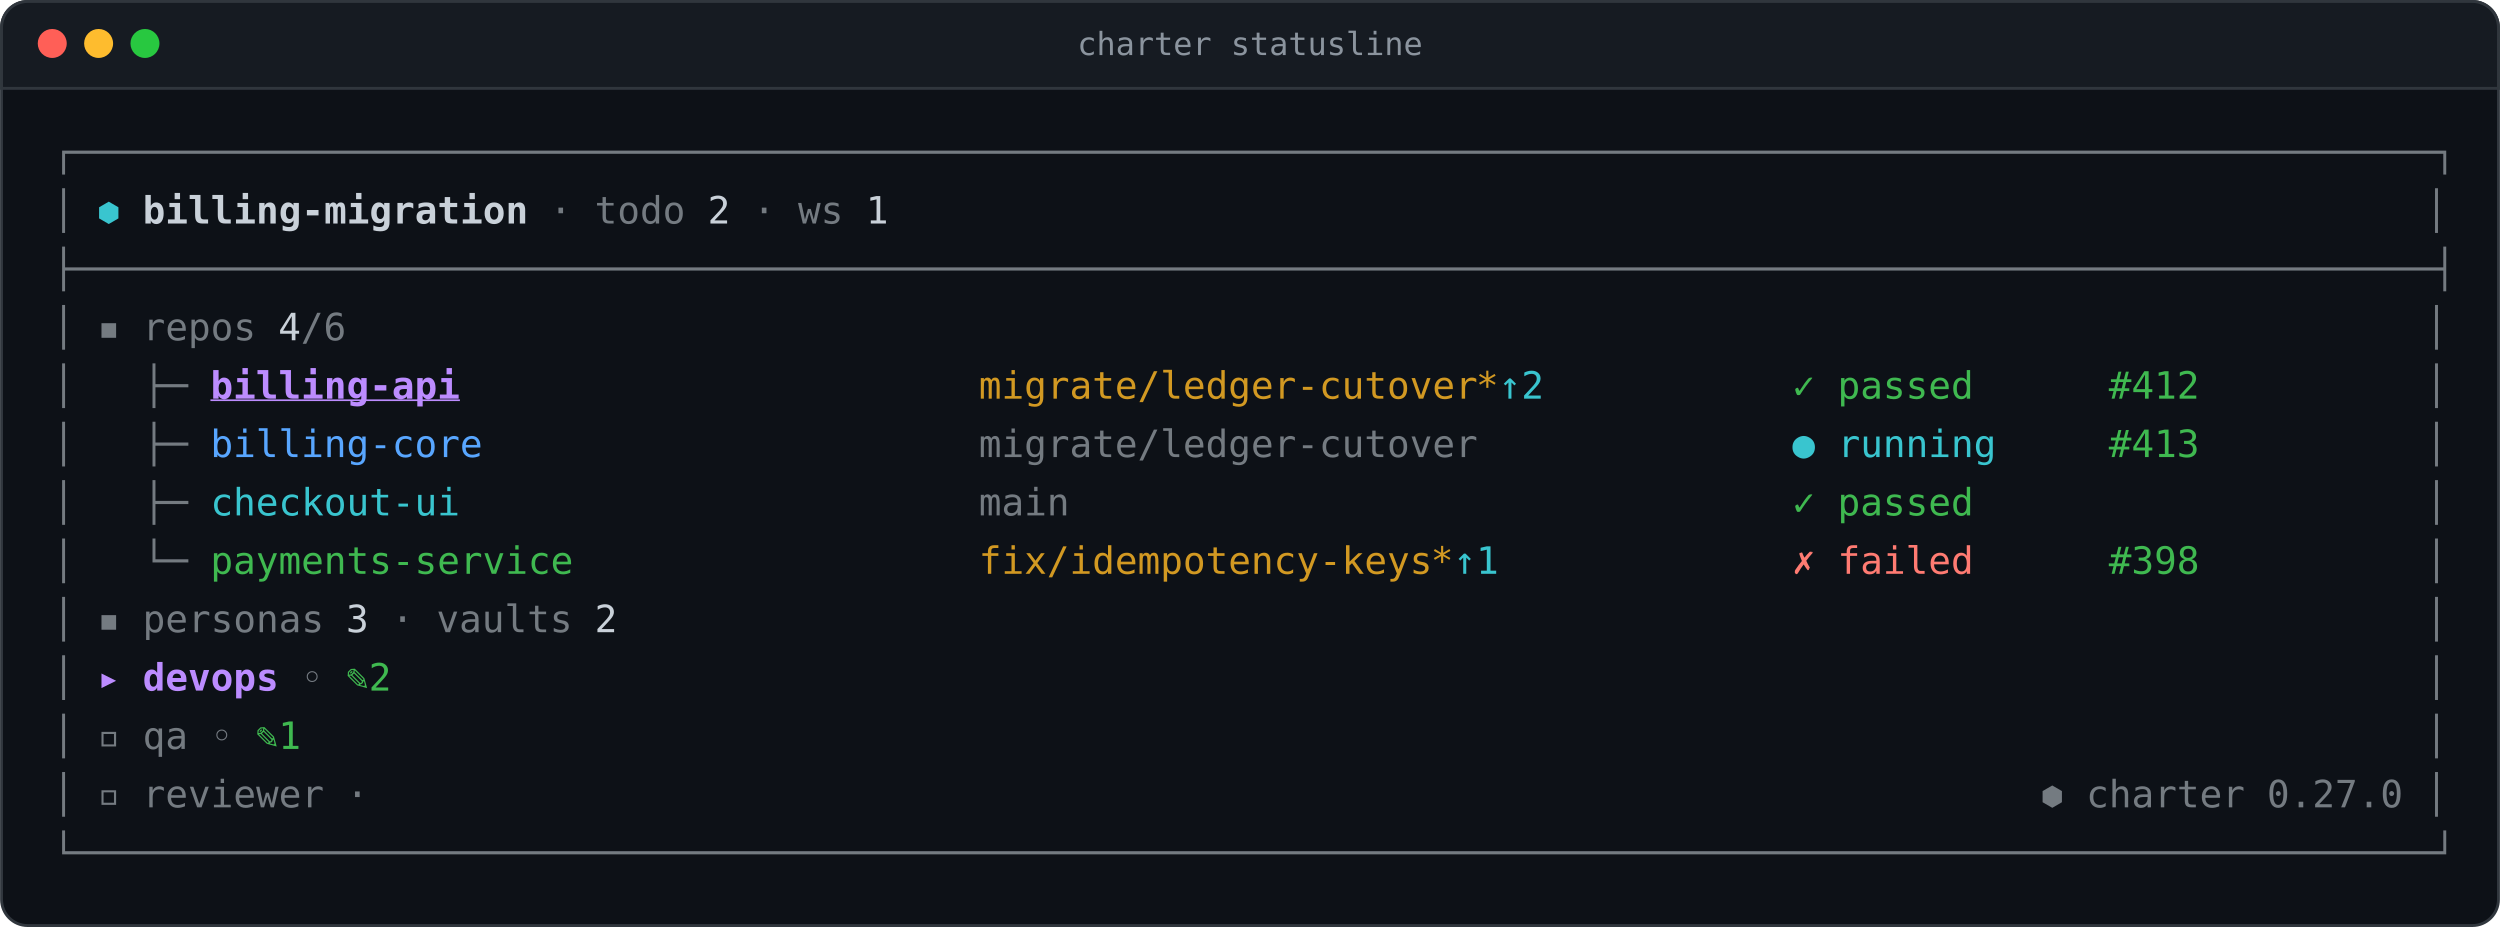
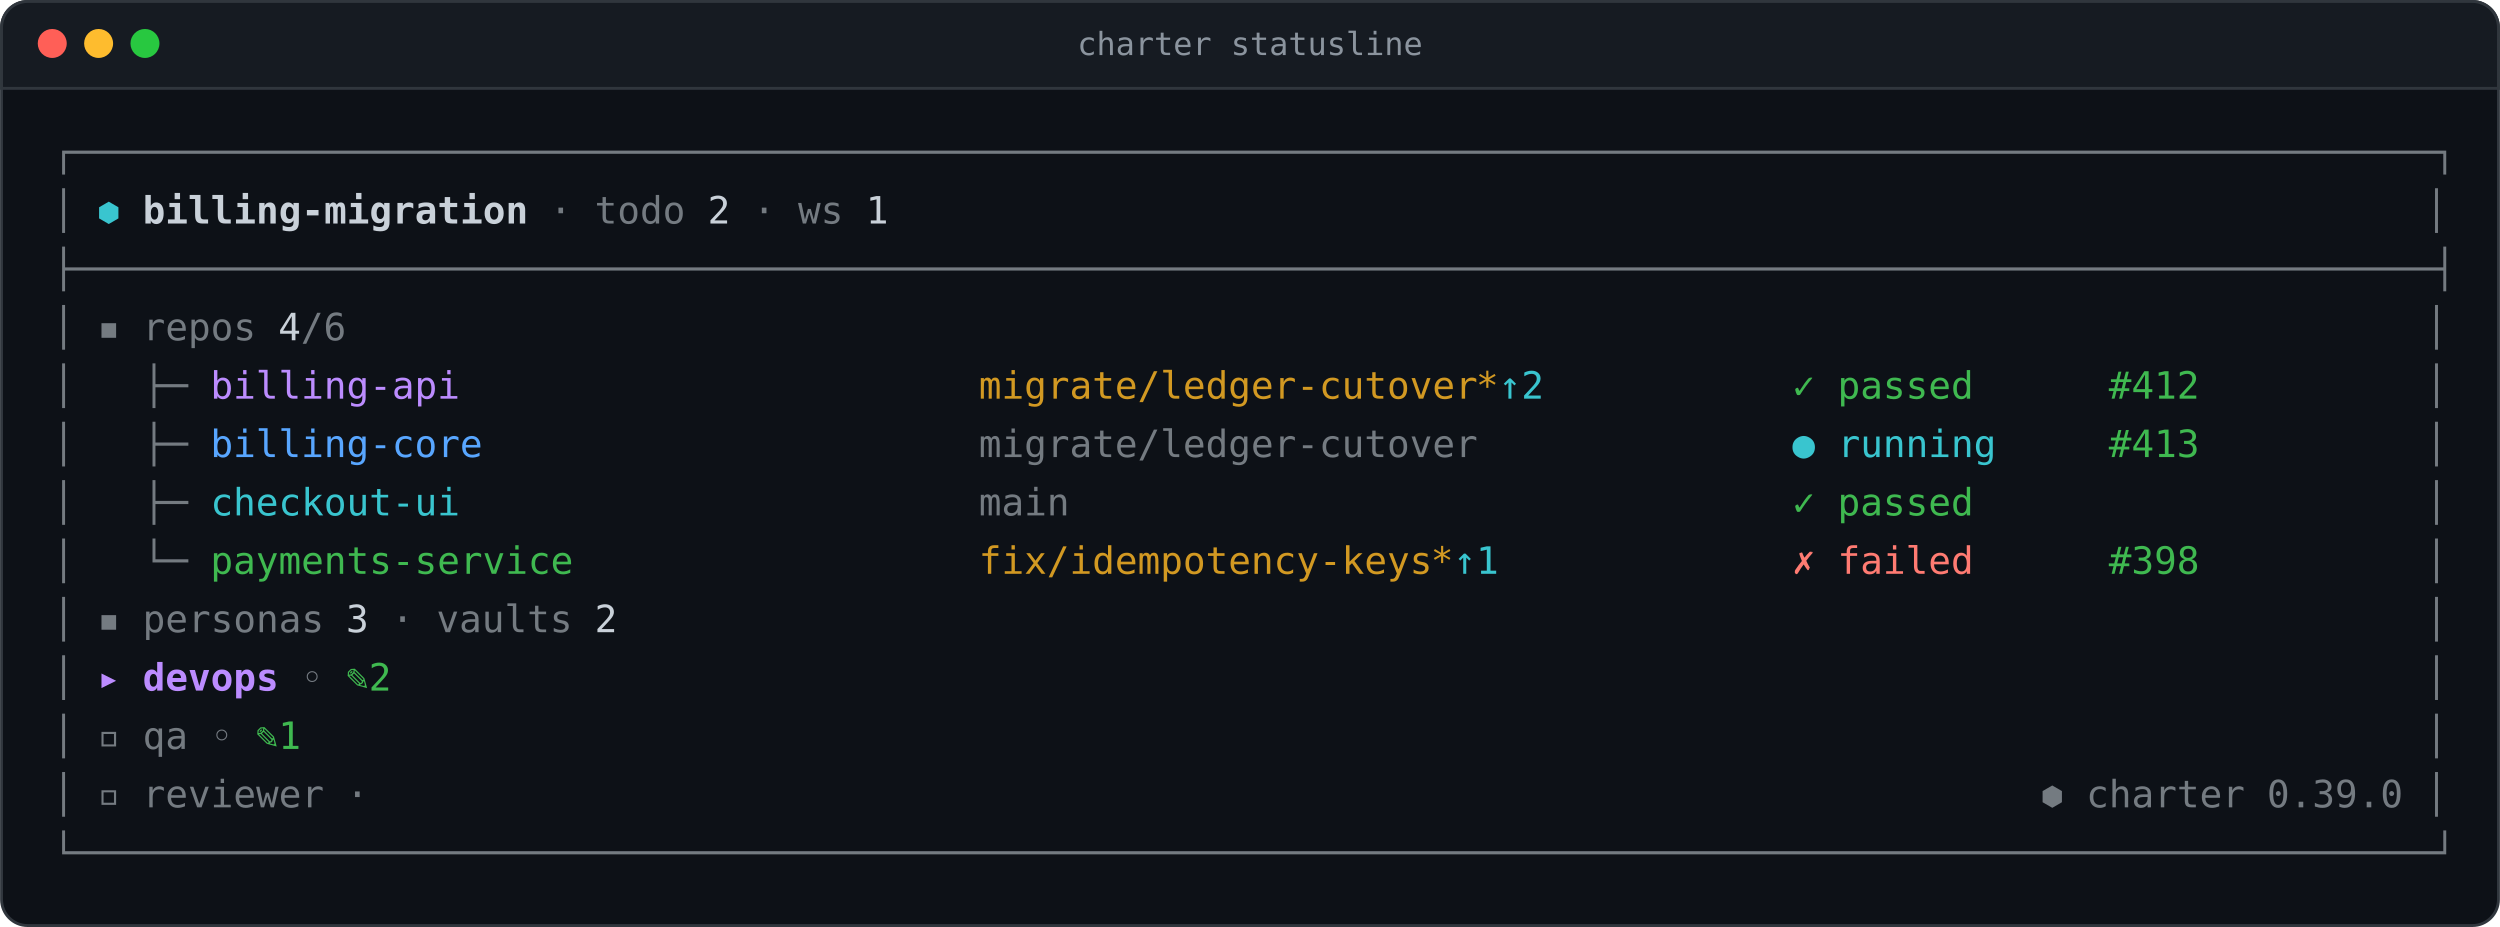
<svg xmlns="http://www.w3.org/2000/svg" width="863" height="320" viewBox="0 0 862.80 319.95" role="img" aria-label="charter statusline">
  <rect x="0.5" y="0.5" width="861.80" height="318.95" rx="9" fill="#0d1117" stroke="#30363d" />
  <path d="M0.5 9.5a9 9 0 0 1 9-9h843.80a9 9 0 0 1 9 9v21.00h-861.80z" fill="#161b22" stroke="#30363d" />
  <circle cx="18" cy="15.0" r="5" fill="#ff5f57" />
  <circle cx="34" cy="15.0" r="5" fill="#febc2e" />
  <circle cx="50" cy="15.0" r="5" fill="#28c840" />
  <text x="431.40" y="19.0" text-anchor="middle" font-family="ui-monospace, SFMono-Regular, 'SF Mono', Menlo, Consolas, 'DejaVu Sans Mono', monospace" font-size="11" fill="#8b949e">charter statusline</text>
  <g font-family="ui-monospace, SFMono-Regular, 'SF Mono', Menlo, Consolas, 'DejaVu Sans Mono', monospace" font-size="13.0">
    <text x="18.00 25.80 33.60 41.40 49.20 57.00 64.80 72.60 80.40 88.20 96.00 103.80 111.60 119.40 127.20 135.00 142.80 150.60 158.40 166.20 174.00 181.80 189.60 197.40 205.20 213.00 220.80 228.60 236.40 244.20 252.00 259.80 267.60 275.40 283.20 291.00 298.80 306.60 314.40 322.20 330.00 337.80 345.60 353.40 361.20 369.00 376.80 384.60 392.40 400.20 408.00 415.80 423.60 431.40 439.20 447.00 454.80 462.60 470.40 478.20 486.00 493.80 501.60 509.40 517.20 525.00 532.80 540.60 548.40 556.20 564.00 571.80 579.60 587.40 595.20 603.00 610.80 618.60 626.40 634.20 642.00 649.80 657.60 665.40 673.20 681.00 688.80 696.60 704.40 712.20 720.00 727.80 735.60 743.40 751.20 759.00 766.80 774.60 782.40 790.20 798.00 805.80 813.60 821.40 829.20 837.00" y="57.00" fill="#c9d1d9" opacity="0.55">┌────────────────────────────────────────────────────────────────────────────────────────────────────────┐</text>
    <text x="18.00" y="77.15" fill="#c9d1d9" opacity="0.55">│</text>
    <text x="33.60" y="77.15" fill="#39c5cf">⬢</text>
    <text x="49.20 57.00 64.80 72.60 80.40 88.20 96.00 103.80 111.60 119.40 127.20 135.00 142.80 150.60 158.40 166.20 174.00" y="77.15" fill="#c9d1d9" font-weight="600">billing-migration</text>
    <text x="189.60" y="77.15" fill="#c9d1d9" opacity="0.55">·</text>
    <text x="205.20 213.00 220.80 228.60" y="77.15" fill="#c9d1d9" opacity="0.55">todo</text>
    <text x="244.20" y="77.15" fill="#c9d1d9">2</text>
    <text x="259.80" y="77.15" fill="#c9d1d9" opacity="0.55">·</text>
    <text x="275.40 283.20" y="77.15" fill="#c9d1d9" opacity="0.55">ws</text>
    <text x="298.80" y="77.15" fill="#c9d1d9">1</text>
    <text x="837.00" y="77.15" fill="#c9d1d9" opacity="0.55">│</text>
    <text x="18.00 25.80 33.60 41.40 49.20 57.00 64.80 72.60 80.40 88.20 96.00 103.80 111.60 119.40 127.20 135.00 142.80 150.60 158.40 166.20 174.00 181.80 189.60 197.40 205.20 213.00 220.80 228.60 236.40 244.20 252.00 259.80 267.60 275.40 283.20 291.00 298.80 306.60 314.40 322.20 330.00 337.80 345.60 353.40 361.20 369.00 376.80 384.60 392.40 400.20 408.00 415.80 423.60 431.40 439.20 447.00 454.80 462.60 470.40 478.20 486.00 493.80 501.60 509.40 517.20 525.00 532.80 540.60 548.40 556.20 564.00 571.80 579.60 587.40 595.20 603.00 610.80 618.60 626.40 634.20 642.00 649.80 657.60 665.40 673.20 681.00 688.80 696.60 704.40 712.20 720.00 727.80 735.60 743.40 751.20 759.00 766.80 774.60 782.40 790.20 798.00 805.80 813.60 821.40 829.20 837.00" y="97.30" fill="#c9d1d9" opacity="0.55">├────────────────────────────────────────────────────────────────────────────────────────────────────────┤</text>
    <text x="18.00" y="117.45" fill="#c9d1d9" opacity="0.55">│</text>
    <text x="33.60" y="117.45" fill="#c9d1d9" opacity="0.55">▪</text>
    <text x="49.20 57.00 64.80 72.60 80.40" y="117.45" fill="#c9d1d9" opacity="0.55">repos</text>
    <text x="96.00" y="117.45" fill="#c9d1d9">4</text>
    <text x="103.80 111.60" y="117.45" fill="#c9d1d9" opacity="0.55">/6</text>
    <text x="837.00" y="117.45" fill="#c9d1d9" opacity="0.55">│</text>
    <text x="18.00" y="137.60" fill="#c9d1d9" opacity="0.55">│</text>
    <text x="49.20 57.00" y="137.60" fill="#c9d1d9" opacity="0.55">├─</text>
-     <text x="72.60 80.40 88.20 96.00 103.80 111.60 119.40 127.20 135.00 142.80 150.60" y="137.60" fill="#bc8cff" font-weight="600" text-decoration="underline">billing-api</text>
+     <text x="72.60 80.40 88.20 96.00 103.80 111.60 119.40 127.20 135.00 142.80 150.60" y="137.60" fill="#bc8cff">billing-api</text>
    <text x="337.80 345.60 353.40 361.20 369.00 376.80 384.60 392.40 400.20 408.00 415.80 423.60 431.40 439.20 447.00 454.80 462.60 470.40 478.20 486.00 493.80 501.60" y="137.60" fill="#d29922">migrate/ledger-cutover</text>
    <text x="509.40" y="137.60" fill="#d29922">*</text>
    <text x="517.20 525.00" y="137.60" fill="#39c5cf">↑2</text>
    <text x="618.60" y="137.60" fill="#3fb950">✓</text>
    <text x="634.20 642.00 649.80 657.60 665.40 673.20" y="137.60" fill="#3fb950">passed</text>
    <text x="727.80 735.60 743.40 751.20" y="137.60" fill="#3fb950">#412</text>
    <text x="837.00" y="137.60" fill="#c9d1d9" opacity="0.55">│</text>
    <text x="18.00" y="157.75" fill="#c9d1d9" opacity="0.55">│</text>
    <text x="49.20 57.00" y="157.75" fill="#c9d1d9" opacity="0.55">├─</text>
    <text x="72.60 80.40 88.20 96.00 103.80 111.60 119.40 127.20 135.00 142.80 150.60 158.40" y="157.75" fill="#58a6ff">billing-core</text>
    <text x="337.80 345.60 353.40 361.20 369.00 376.80 384.60 392.40 400.20 408.00 415.80 423.60 431.40 439.20 447.00 454.80 462.60 470.40 478.20 486.00 493.80 501.60" y="157.75" fill="#c9d1d9" opacity="0.55">migrate/ledger-cutover</text>
    <text x="618.60" y="157.75" fill="#39c5cf">●</text>
    <text x="634.20 642.00 649.80 657.60 665.40 673.20 681.00" y="157.75" fill="#39c5cf">running</text>
    <text x="727.80 735.60 743.40 751.20" y="157.75" fill="#3fb950">#413</text>
    <text x="837.00" y="157.75" fill="#c9d1d9" opacity="0.55">│</text>
    <text x="18.00" y="177.90" fill="#c9d1d9" opacity="0.55">│</text>
    <text x="49.20 57.00" y="177.90" fill="#c9d1d9" opacity="0.55">├─</text>
    <text x="72.60 80.40 88.20 96.00 103.80 111.60 119.40 127.20 135.00 142.80 150.60" y="177.90" fill="#39c5cf">checkout-ui</text>
    <text x="337.80 345.60 353.40 361.20" y="177.90" fill="#c9d1d9" opacity="0.55">main</text>
    <text x="618.60" y="177.90" fill="#3fb950">✓</text>
    <text x="634.20 642.00 649.80 657.60 665.40 673.20" y="177.90" fill="#3fb950">passed</text>
    <text x="837.00" y="177.90" fill="#c9d1d9" opacity="0.55">│</text>
    <text x="18.00" y="198.05" fill="#c9d1d9" opacity="0.55">│</text>
    <text x="49.20 57.00" y="198.05" fill="#c9d1d9" opacity="0.55">└─</text>
    <text x="72.60 80.40 88.20 96.00 103.80 111.60 119.40 127.20 135.00 142.80 150.60 158.40 166.20 174.00 181.80 189.60" y="198.05" fill="#3fb950">payments-service</text>
    <text x="337.80 345.60 353.40 361.20 369.00 376.80 384.60 392.40 400.20 408.00 415.80 423.60 431.40 439.20 447.00 454.80 462.60 470.40 478.20 486.00" y="198.05" fill="#d29922">fix/idempotency-keys</text>
    <text x="493.80" y="198.05" fill="#d29922">*</text>
    <text x="501.60 509.40" y="198.05" fill="#39c5cf">↑1</text>
    <text x="618.60" y="198.05" fill="#ff7b72">✗</text>
    <text x="634.20 642.00 649.80 657.60 665.40 673.20" y="198.05" fill="#ff7b72">failed</text>
    <text x="727.80 735.60 743.40 751.20" y="198.05" fill="#3fb950">#398</text>
    <text x="837.00" y="198.05" fill="#c9d1d9" opacity="0.55">│</text>
    <text x="18.00" y="218.20" fill="#c9d1d9" opacity="0.55">│</text>
    <text x="33.60" y="218.20" fill="#c9d1d9" opacity="0.55">▪</text>
    <text x="49.20 57.00 64.80 72.60 80.40 88.20 96.00 103.80" y="218.20" fill="#c9d1d9" opacity="0.55">personas</text>
    <text x="119.40" y="218.20" fill="#c9d1d9">3</text>
    <text x="135.00" y="218.20" fill="#c9d1d9" opacity="0.55">·</text>
    <text x="150.60 158.40 166.20 174.00 181.80 189.60" y="218.20" fill="#c9d1d9" opacity="0.55">vaults</text>
    <text x="205.20" y="218.20" fill="#c9d1d9">2</text>
    <text x="837.00" y="218.20" fill="#c9d1d9" opacity="0.55">│</text>
    <text x="18.00" y="238.35" fill="#c9d1d9" opacity="0.55">│</text>
    <text x="33.60" y="238.35" fill="#bc8cff">▸</text>
    <text x="49.20 57.00 64.80 72.60 80.40 88.20" y="238.35" fill="#bc8cff" font-weight="600">devops</text>
    <text x="103.80" y="238.35" fill="#c9d1d9" opacity="0.55">◦</text>
    <text x="119.40 127.20" y="238.35" fill="#3fb950">✎2</text>
    <text x="837.00" y="238.35" fill="#c9d1d9" opacity="0.55">│</text>
    <text x="18.00" y="258.50" fill="#c9d1d9" opacity="0.55">│</text>
    <text x="33.60" y="258.50" fill="#c9d1d9" opacity="0.55">▫</text>
    <text x="49.20 57.00" y="258.50" fill="#c9d1d9" opacity="0.55">qa</text>
    <text x="72.60" y="258.50" fill="#c9d1d9" opacity="0.55">◦</text>
    <text x="88.20 96.00" y="258.50" fill="#3fb950">✎1</text>
    <text x="837.00" y="258.50" fill="#c9d1d9" opacity="0.55">│</text>
    <text x="18.00" y="278.65" fill="#c9d1d9" opacity="0.55">│</text>
    <text x="33.60" y="278.65" fill="#c9d1d9" opacity="0.55">▫</text>
    <text x="49.20 57.00 64.80 72.60 80.40 88.20 96.00 103.80" y="278.65" fill="#c9d1d9" opacity="0.55">reviewer</text>
    <text x="119.40" y="278.65" fill="#c9d1d9" opacity="0.55">·</text>
    <text x="704.40" y="278.65" fill="#c9d1d9" opacity="0.55">⬢</text>
    <text x="720.00 727.80 735.60 743.40 751.20 759.00 766.80" y="278.65" fill="#c9d1d9" opacity="0.55">charter</text>
-     <text x="782.40 790.20 798.00 805.80 813.60 821.40" y="278.65" fill="#c9d1d9" opacity="0.55">0.27.0</text>
+     <text x="782.40 790.20 798.00 805.80 813.60 821.40" y="278.65" fill="#c9d1d9" opacity="0.55">0.39.0</text>
    <text x="837.00" y="278.65" fill="#c9d1d9" opacity="0.55">│</text>
    <text x="18.00 25.80 33.60 41.40 49.20 57.00 64.80 72.60 80.40 88.20 96.00 103.80 111.60 119.40 127.20 135.00 142.80 150.60 158.40 166.20 174.00 181.80 189.60 197.40 205.20 213.00 220.80 228.60 236.40 244.20 252.00 259.80 267.60 275.40 283.20 291.00 298.80 306.60 314.40 322.20 330.00 337.80 345.60 353.40 361.20 369.00 376.80 384.60 392.40 400.20 408.00 415.80 423.60 431.40 439.20 447.00 454.80 462.60 470.40 478.20 486.00 493.80 501.60 509.40 517.20 525.00 532.80 540.60 548.40 556.20 564.00 571.80 579.60 587.40 595.20 603.00 610.80 618.60 626.40 634.20 642.00 649.80 657.60 665.40 673.20 681.00 688.80 696.60 704.40 712.20 720.00 727.80 735.60 743.40 751.20 759.00 766.80 774.60 782.40 790.20 798.00 805.80 813.60 821.40 829.20 837.00" y="298.80" fill="#c9d1d9" opacity="0.55">└────────────────────────────────────────────────────────────────────────────────────────────────────────┘</text>
  </g>
</svg>
